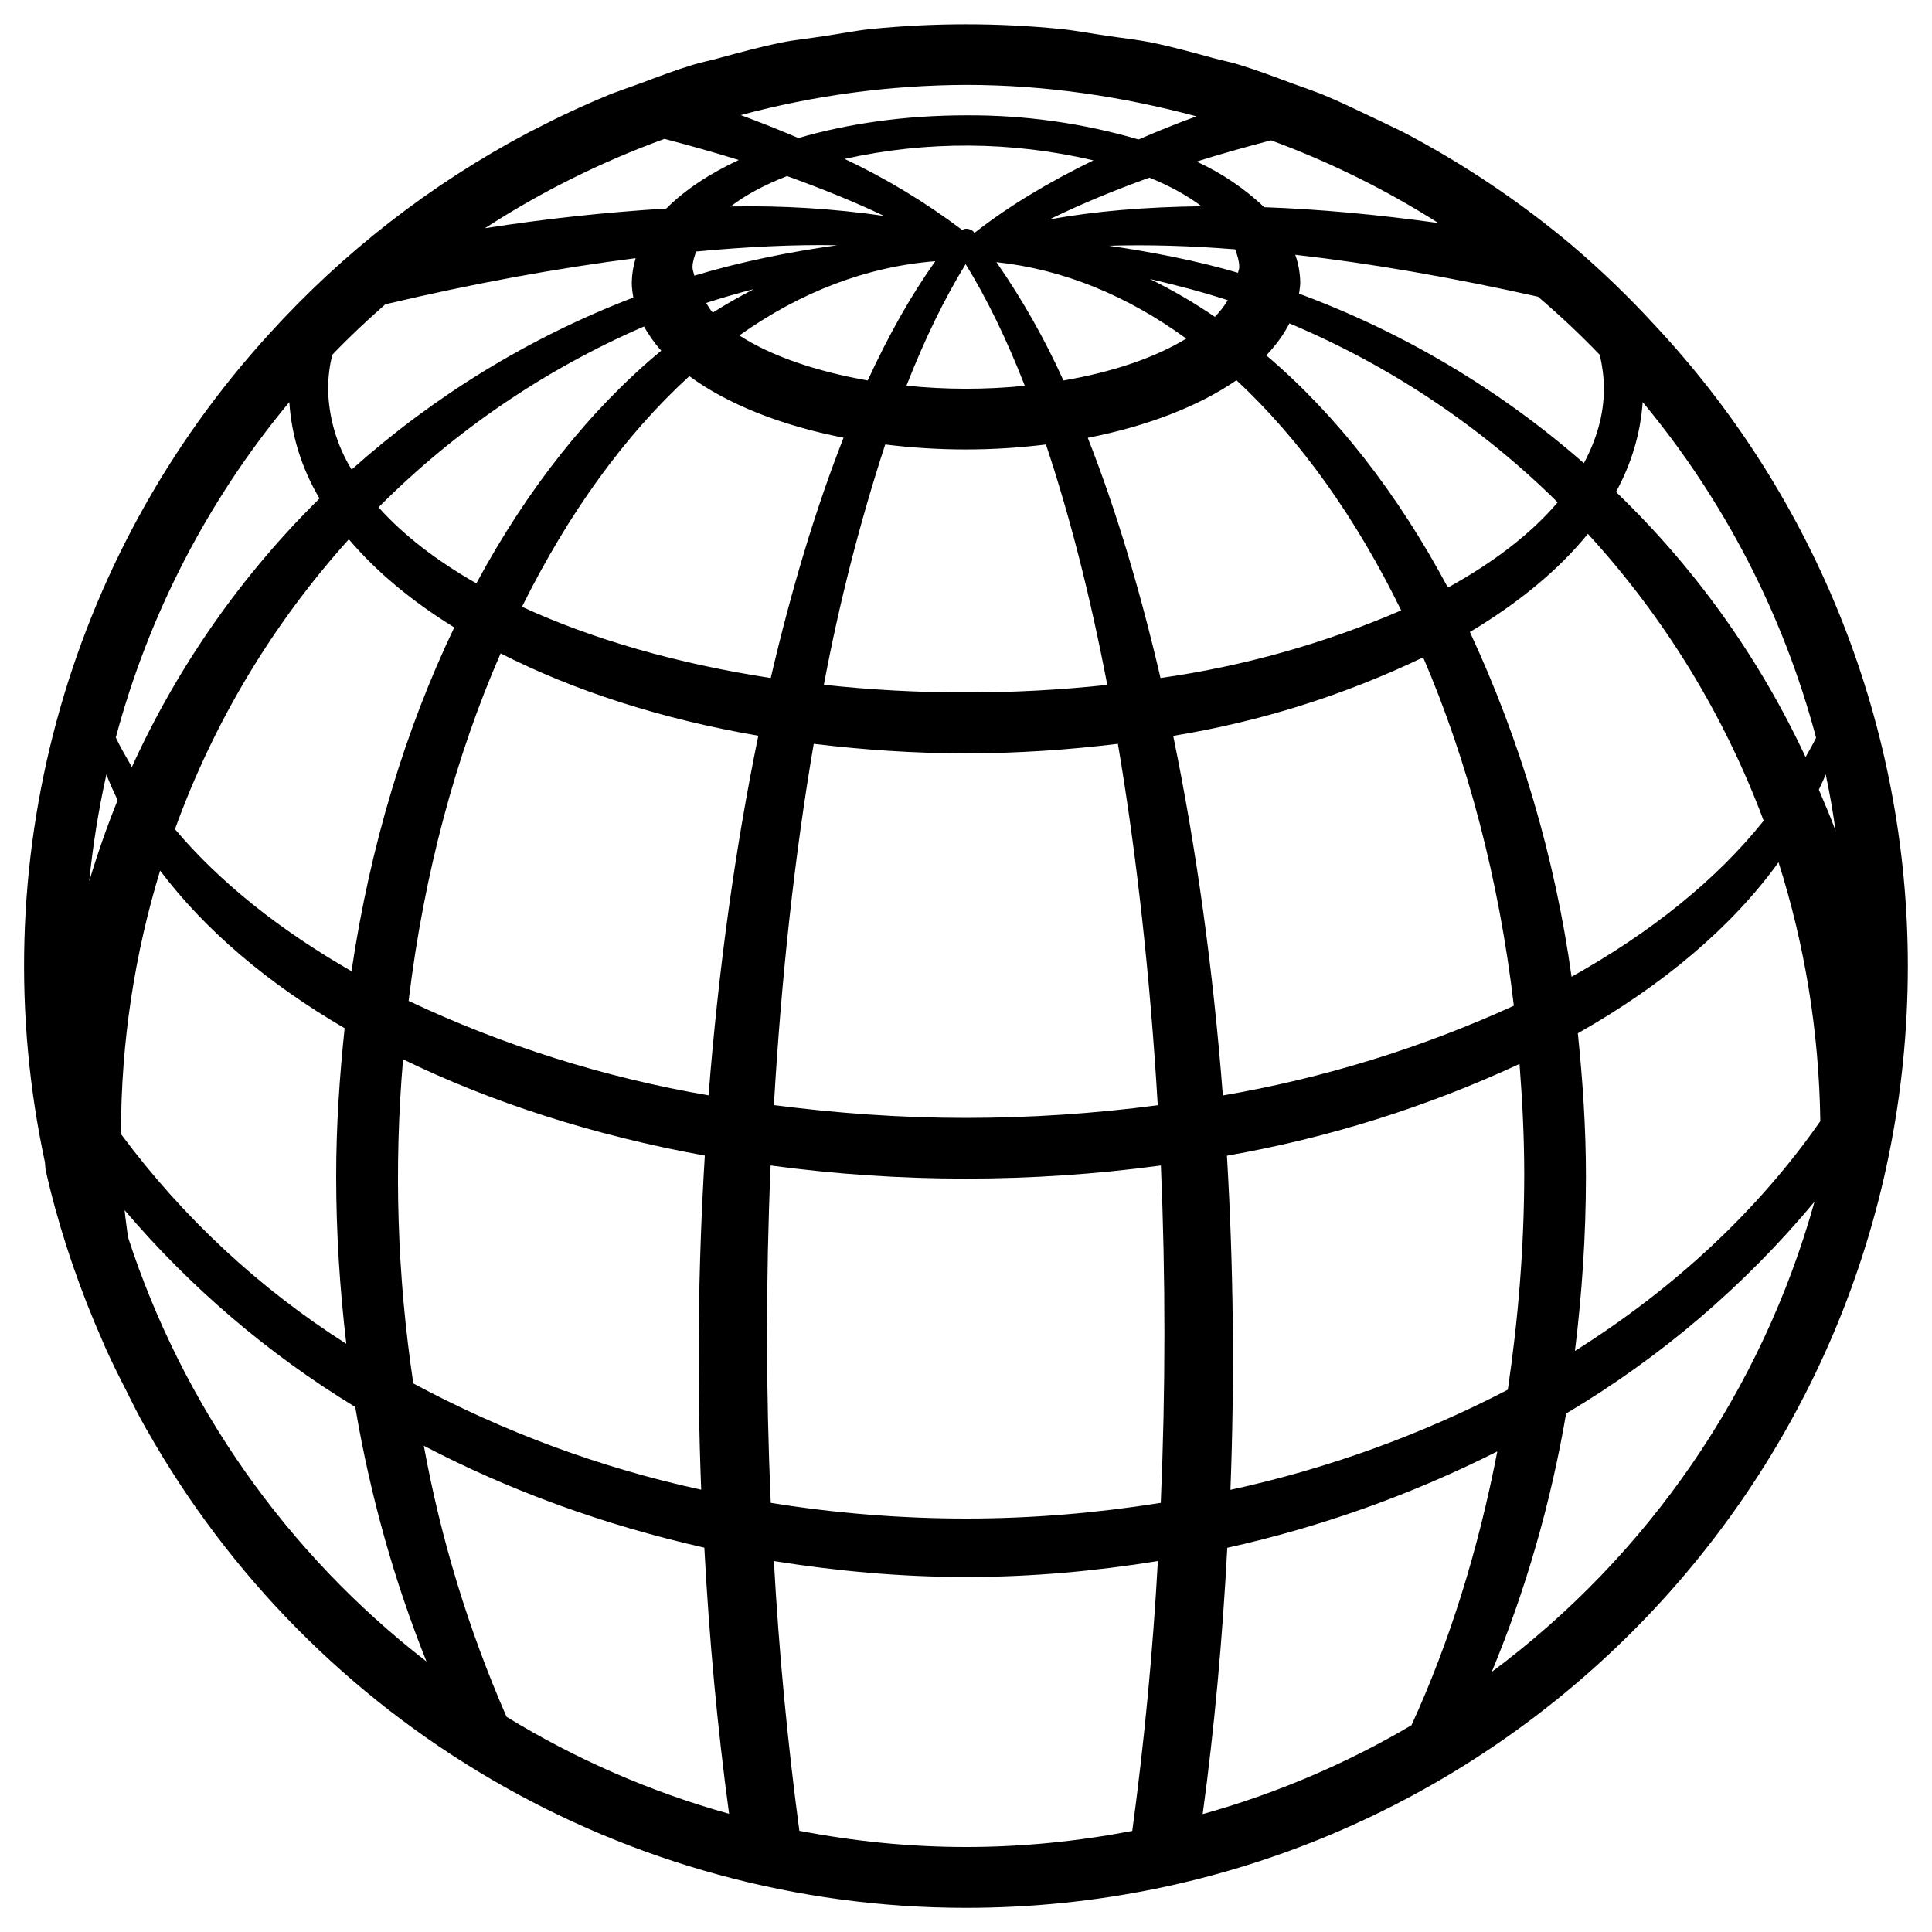
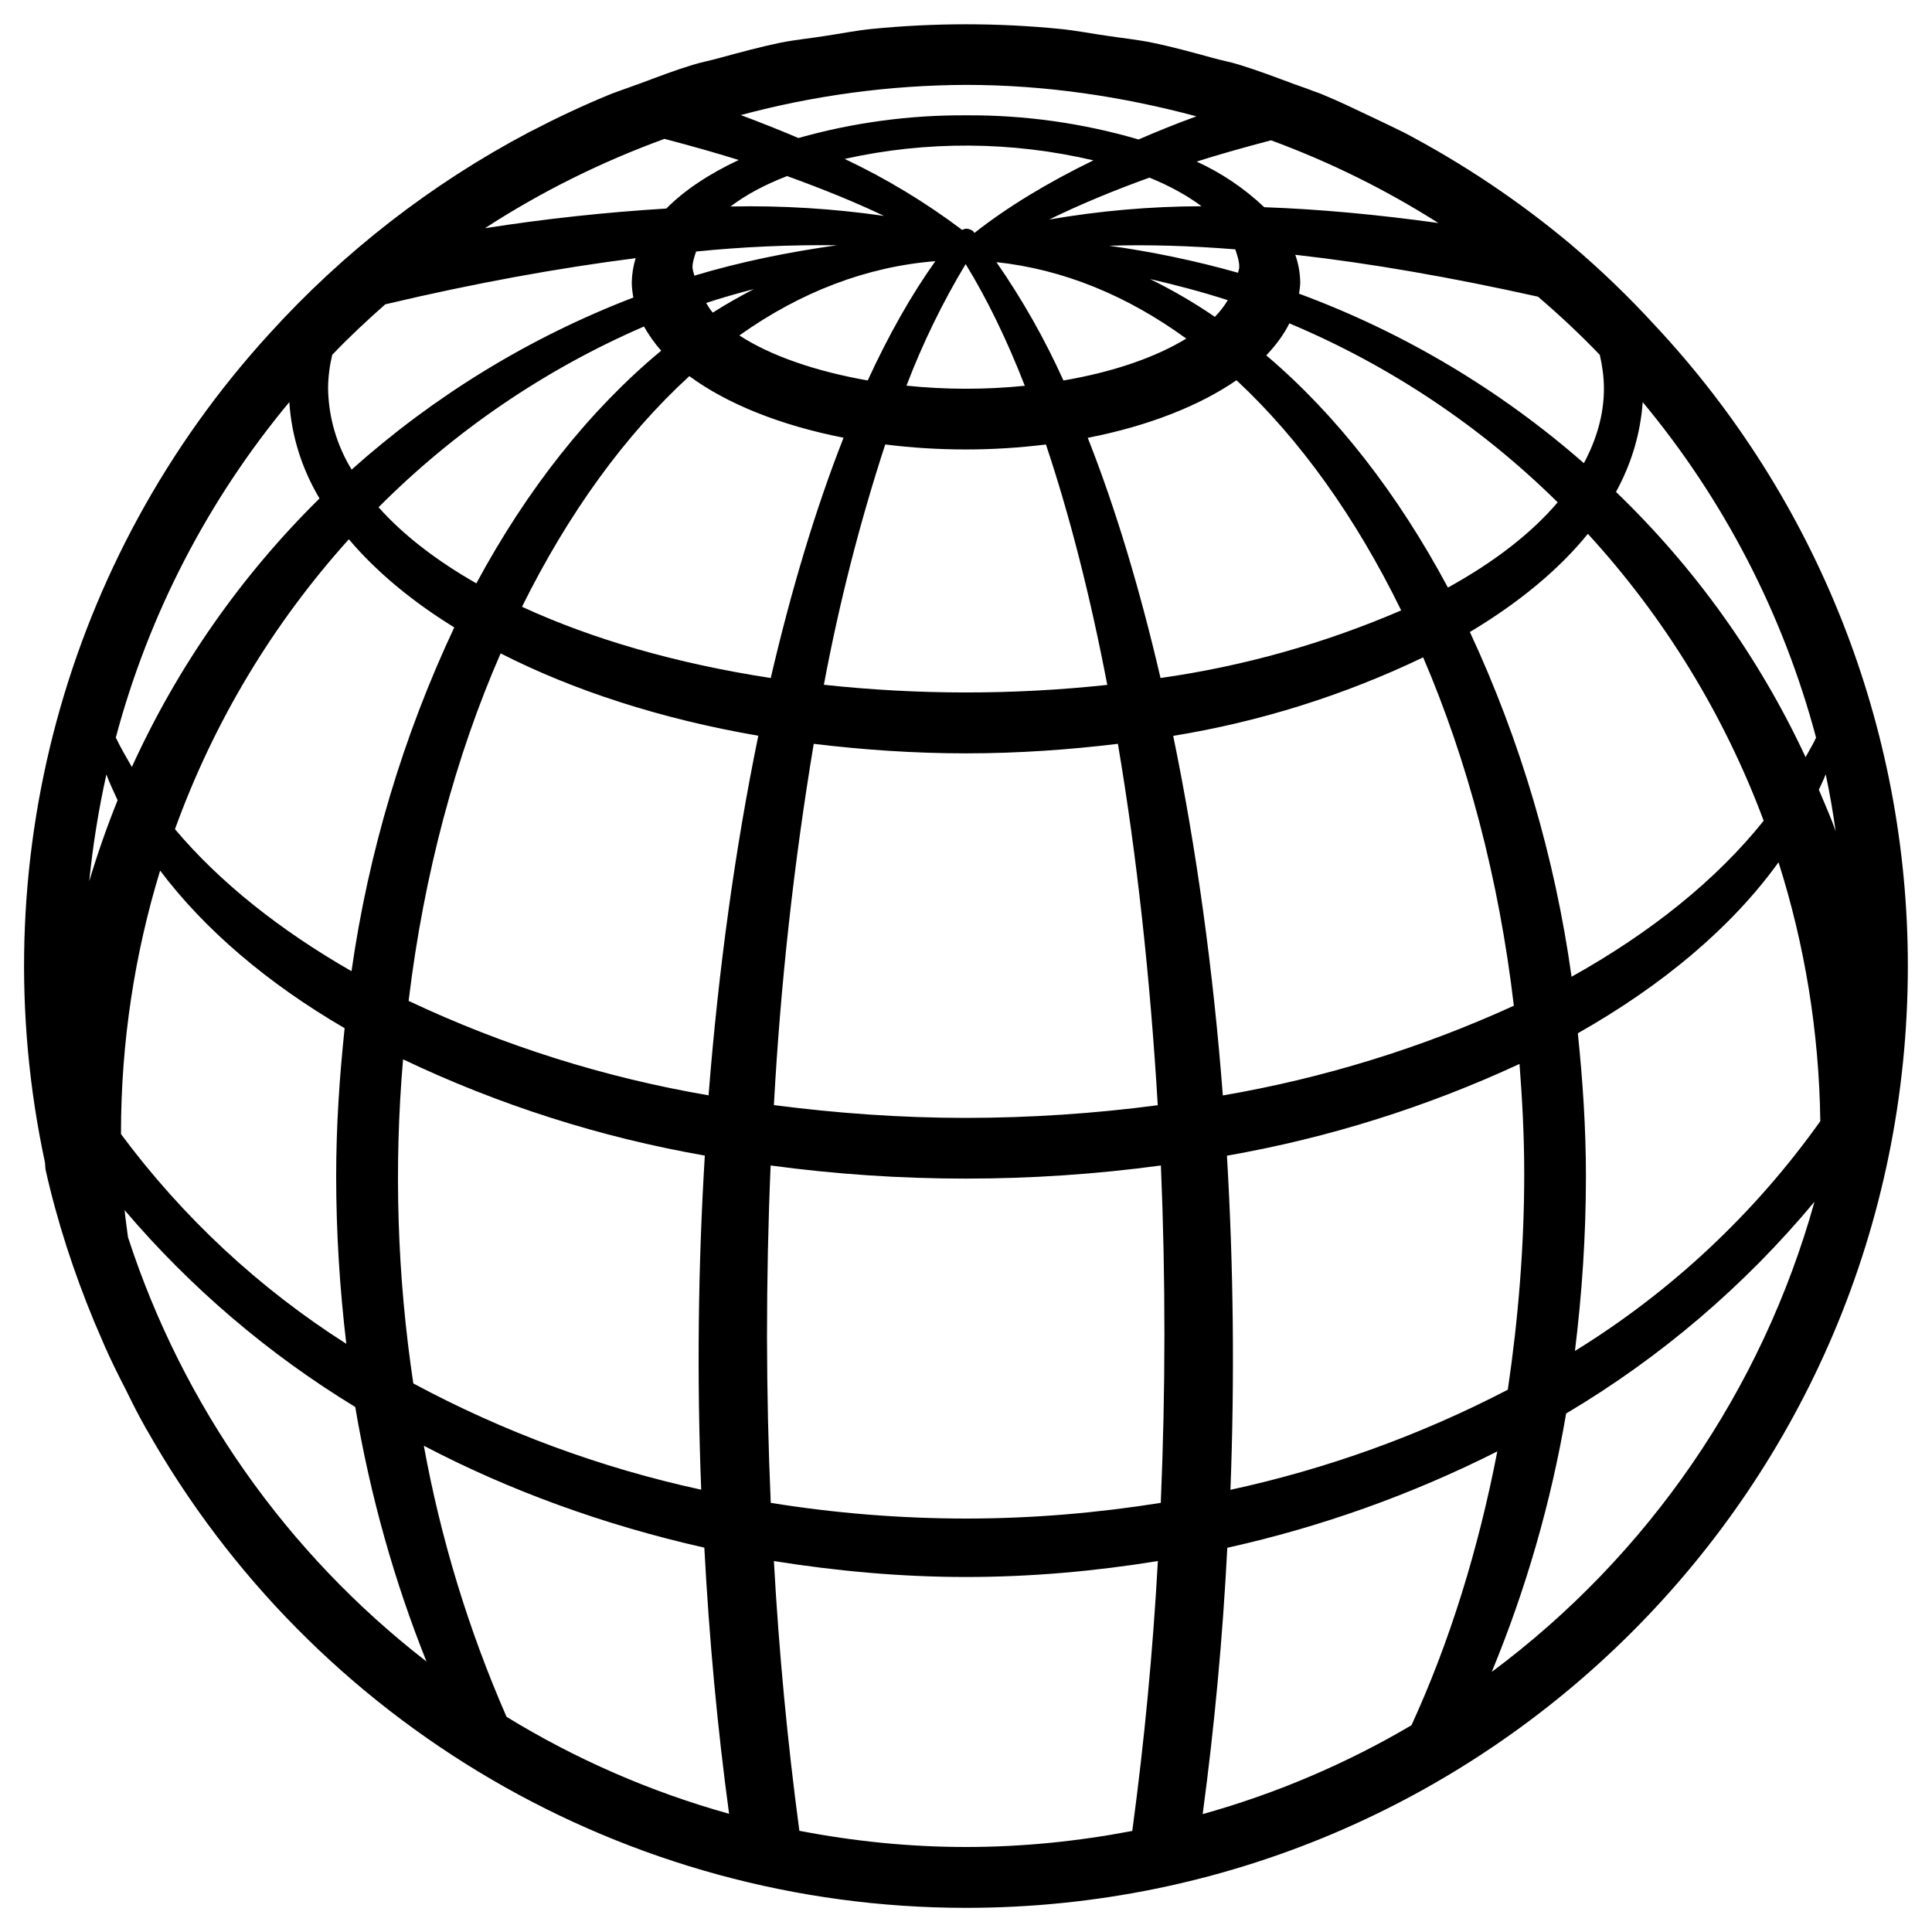
- <svg xmlns="http://www.w3.org/2000/svg" id="icons" viewBox="0 0 16 16">
-   <path d="M13.704 2.693a7.64 7.64 0 0 0-.686-.661l-.002-.002a7.829 7.829 0 0 0-1.397-.937c-.012-.006-.024-.01-.033-.016-.08-.04-.16-.076-.238-.114-.13-.061-.257-.124-.39-.178-.034-.015-.07-.026-.106-.04-.045-.018-.09-.032-.136-.049-.148-.055-.298-.112-.45-.159-.072-.023-.146-.036-.218-.056C9.88.435 9.712.388 9.54.353 9.418.328 9.29.315 9.165.296 9.038.278 8.912.253 8.784.24a7.914 7.914 0 0 0-1.568 0c-.128.013-.252.038-.378.057-.125.02-.253.032-.377.057-.173.036-.341.082-.51.128-.072.02-.146.034-.217.056-.142.043-.28.096-.419.148l-.167.06c-.036.014-.072.025-.107.04a7.816 7.816 0 0 0-.626.292l-.034.017a7.849 7.849 0 0 0-2.154 1.673A7.758 7.758 0 0 0 .372 9.625l.005.06c.096.43.234.852.403 1.26l.091.212c.054.121.112.238.173.356.051.104.103.208.16.308l.008.016.002.001A7.793 7.793 0 0 0 8 15.8 7.8 7.8 0 0 0 15.8 8a7.764 7.764 0 0 0-2.096-5.307zM9.96 15.024c.098-.718.164-1.455.204-2.206a9.574 9.574 0 0 0 2.236-.798c-.157.812-.395 1.58-.711 2.268a7.254 7.254 0 0 1-1.73.736zm.23-2.686a28.52 28.52 0 0 0-.029-2.767 9.752 9.752 0 0 0 2.423-.76c.023.297.039.6.039.909 0 .607-.05 1.207-.136 1.789a9.214 9.214 0 0 1-2.297.829zm-5.995 1.88a10.13 10.13 0 0 1-.685-2.245c.706.37 1.49.656 2.323.844.04.753.108 1.49.205 2.204a7.262 7.262 0 0 1-1.843-.803zm-.772-2.76a11.474 11.474 0 0 1-.085-2.685c.728.354 1.573.629 2.499.797a27.671 27.671 0 0 0-.03 2.767 9.132 9.132 0 0 1-2.384-.88zM2.396 3.33c.018.276.1.545.25.798a7.467 7.467 0 0 0-1.554 2.224c-.046-.081-.094-.161-.133-.244a7.284 7.284 0 0 1 1.437-2.778zM15.04 6.109c-.025.055-.058.107-.087.161a7.354 7.354 0 0 0-1.57-2.196c.13-.238.203-.487.221-.744a7.271 7.271 0 0 1 1.436 2.779zm.08.305c.033.154.06.311.082.47-.04-.117-.092-.23-.139-.344.018-.041.04-.083.056-.126zM5.735 2.213c0-.045.016-.088.03-.13.415-.039.809-.059 1.167-.052-.405.057-.8.137-1.182.252-.004-.023-.015-.045-.015-.07zm-.216-.486a16.03 16.03 0 0 0-1.503.163c.462-.3.96-.548 1.487-.74.212.056.42.114.615.175-.246.115-.449.25-.6.402zm.996-.27c.293.106.563.215.806.331A7.794 7.794 0 0 0 6.05 1.71c.125-.095.28-.179.466-.251zm3.748.756c0 .016-.008.03-.01.046-.345-.101-.704-.17-1.069-.224.32-.01.673 0 1.046.03.016.048.033.096.033.148zm-4.554.902c.31.229.755.408 1.277.51-.232.59-.433 1.26-.603 1.99-.783-.12-1.484-.324-2.06-.59.383-.773.853-1.423 1.386-1.91zm2.543-.944c.553.059 1.083.277 1.572.633-.255.156-.606.277-1.017.347a6.184 6.184 0 0 0-.555-.98zm.235 1.024a4.837 4.837 0 0 1-.98-.001c.151-.386.315-.722.49-1.007.175.285.339.62.49 1.008zm-1.3-.044c-.433-.076-.806-.205-1.064-.373.506-.36 1.054-.57 1.623-.615-.2.281-.386.61-.56.988zm.145.53a5.378 5.378 0 0 0 1.33 0c.196.586.367 1.254.508 1.991a10.937 10.937 0 0 1-2.347-.001 15.79 15.79 0 0 1 .508-1.99zm1.676-.055c.497-.097.923-.264 1.232-.477.525.488.989 1.138 1.364 1.906a7.797 7.797 0 0 1-1.993.56c-.17-.73-.37-1.4-.603-1.99zm1.478-.682c.08-.085.146-.173.192-.266A7.042 7.042 0 0 1 12.9 4.16c-.22.259-.53.497-.909.706-.415-.776-.923-1.43-1.503-1.922zm-.425-.32a4.321 4.321 0 0 0-.537-.313c.218.05.434.107.644.175a.741.741 0 0 1-.107.138zM9.91 1.338c.196-.062.403-.12.616-.176.489.18.953.41 1.386.685-.504-.07-.988-.115-1.442-.131a2.063 2.063 0 0 0-.56-.378zm.039.37c-.459.006-.884.04-1.26.11.25-.122.527-.238.83-.347.17.069.314.149.43.236zm-1.878.22c-.001-.002-.003 0-.005-.003-.004-.003-.004-.01-.008-.011a.093.093 0 0 0-.056-.02h-.003c-.011 0-.02.007-.031.01a5.576 5.576 0 0 0-.973-.588 4.623 4.623 0 0 1 2.06.012c-.38.185-.712.386-.984.6zm-1.828.466c-.114.06-.228.123-.34.195-.023-.025-.036-.051-.055-.08.13-.043.262-.08.395-.115zm-.767.51c-.59.489-1.11 1.145-1.531 1.927-.33-.188-.605-.4-.81-.63a7.066 7.066 0 0 1 2.198-1.497c.04.069.085.136.143.2zM3.762 5.196c-.402.84-.696 1.803-.851 2.847-.593-.34-1.091-.736-1.462-1.176a7.286 7.286 0 0 1 1.44-2.401c.226.267.52.512.873.73zm.384.215c.6.306 1.326.543 2.134.682-.191.928-.33 1.935-.412 2.978a9.62 9.62 0 0 1-2.484-.782c.127-1.053.391-2.029.762-2.878zm2.592.749c.406.049.828.079 1.262.079.433 0 .853-.03 1.258-.079.156.922.267 1.931.33 2.993A12.27 12.27 0 0 1 8 9.258c-.547 0-1.079-.04-1.591-.106.062-1.062.172-2.07.33-2.992zm2.978-.066a7.61 7.61 0 0 0 2.07-.65c.366.853.627 1.83.751 2.885a9.775 9.775 0 0 1-2.41.743c-.08-1.043-.22-2.05-.411-2.978zm2.457-.86c.401-.24.734-.513.977-.813a7.285 7.285 0 0 1 1.456 2.376c-.39.488-.933.925-1.591 1.292a10.07 10.07 0 0 0-.842-2.855zm1.11-2.015c0 .214-.061.42-.166.617a7.558 7.558 0 0 0-2.359-1.404c.004-.03.01-.062.01-.093a.722.722 0 0 0-.041-.229c.622.07 1.297.188 2.01.347.179.153.35.313.512.482.021.092.034.186.034.28zM9.907.964c-.166.06-.325.125-.478.191A4.977 4.977 0 0 0 8 .955c-.508 0-.979.069-1.388.188a11.33 11.33 0 0 0-.477-.19A7.29 7.29 0 0 1 8 .703c.66 0 1.298.097 1.907.26zM3.192 2.52c.734-.174 1.429-.3 2.072-.382a.746.746 0 0 0-.032.2c0 .043.006.084.013.126-.87.334-1.656.82-2.333 1.425a1.329 1.329 0 0 1-.195-.67c0-.095.013-.19.034-.28.14-.147.287-.284.44-.419zM.974 6.627a7.697 7.697 0 0 0-.235.671c.03-.3.078-.596.142-.884.027.071.06.143.093.213zm.028 2.756c0-.755.114-1.486.324-2.173.37.49.889.933 1.528 1.305-.042.401-.07.807-.07 1.226 0 .47.03.934.084 1.388a7.015 7.015 0 0 1-1.866-1.737v-.009zm5.35 1.688c0-.48.01-.954.03-1.419a12.065 12.065 0 0 0 3.232 0 32.843 32.843 0 0 1-.001 2.794c-.522.083-1.06.13-1.613.13a10.21 10.21 0 0 1-1.617-.13 32.767 32.767 0 0 1-.031-1.375zm6.715-2.514c.705-.399 1.276-.88 1.662-1.416.215.676.336 1.397.346 2.144-.512.735-1.204 1.382-2.032 1.903.058-.473.091-.955.091-1.447 0-.403-.027-.796-.067-1.184zM1.06 10.247c-.009-.075-.021-.15-.028-.225a7.905 7.905 0 0 0 1.91 1.63c.125.74.325 1.446.59 2.108a7.299 7.299 0 0 1-2.472-3.514zm5.56 4.915a28.925 28.925 0 0 1-.211-2.234c.516.082 1.046.132 1.592.132.545 0 1.073-.049 1.588-.132a28.432 28.432 0 0 1-.212 2.235c-.446.085-.904.133-1.376.133s-.934-.048-1.38-.134zm5.734-1.316c.277-.668.487-1.386.616-2.14a7.961 7.961 0 0 0 2.057-1.754 7.297 7.297 0 0 1-2.673 3.894z" />
+ <svg xmlns="http://www.w3.org/2000/svg" viewBox="0 0 16 16">
+   <path d="M13.704 2.693a7.64 7.64 0 0 0-.686-.661l-.002-.002a7.829 7.829 0 0 0-1.397-.937c-.012-.006-.024-.01-.033-.016-.08-.04-.16-.076-.238-.114-.13-.061-.257-.124-.39-.178-.034-.015-.07-.026-.106-.04-.045-.018-.09-.032-.136-.049-.148-.055-.298-.112-.45-.159-.072-.023-.146-.036-.218-.056C9.88.435 9.712.388 9.54.353 9.418.328 9.29.315 9.165.296 9.038.278 8.912.253 8.784.24a7.914 7.914 0 0 0-1.568 0c-.128.013-.252.038-.378.057-.125.02-.253.032-.377.057-.173.036-.341.082-.51.128-.072.02-.146.034-.217.056-.142.043-.28.096-.419.148l-.167.06c-.036.014-.072.025-.107.04a7.816 7.816 0 0 0-.626.292l-.034.017a7.849 7.849 0 0 0-2.154 1.673A7.758 7.758 0 0 0 .372 9.625l.005.06c.096.43.234.852.403 1.26l.091.212c.054.121.112.238.173.356.051.104.103.208.16.308l.008.016.002.001A7.793 7.793 0 0 0 8 15.8 7.8 7.8 0 0 0 15.8 8a7.764 7.764 0 0 0-2.096-5.307zM9.96 15.024a26.92 26.92 0 0 0 .204-2.206 9.574 9.574 0 0 0 2.236-.798c-.157.812-.395 1.58-.711 2.268a7.254 7.254 0 0 1-1.73.736zm.23-2.686a28.52 28.52 0 0 0-.029-2.767 9.752 9.752 0 0 0 2.423-.76c.023.297.039.6.039.909 0 .607-.05 1.207-.136 1.789a9.214 9.214 0 0 1-2.297.829zm-5.995 1.88a10.13 10.13 0 0 1-.685-2.245c.706.37 1.49.656 2.323.844.04.753.108 1.49.205 2.204a7.262 7.262 0 0 1-1.843-.803zm-.772-2.76a11.474 11.474 0 0 1-.085-2.685 9.693 9.693 0 0 0 2.499.797 27.671 27.671 0 0 0-.03 2.767 9.132 9.132 0 0 1-2.384-.88zM2.396 3.33c.018.276.1.545.25.798a7.467 7.467 0 0 0-1.554 2.224c-.046-.081-.094-.161-.133-.244A7.284 7.284 0 0 1 2.396 3.33zM15.04 6.109c-.025.055-.058.107-.087.161a7.354 7.354 0 0 0-1.57-2.196c.13-.238.203-.487.221-.744a7.271 7.271 0 0 1 1.436 2.779zm.08.305c.033.154.06.311.082.47-.04-.117-.092-.23-.139-.344.018-.041.04-.083.056-.126zM5.735 2.213c0-.045.016-.088.03-.13a10.47 10.47 0 0 1 1.167-.052c-.405.057-.8.137-1.182.252-.004-.023-.015-.045-.015-.07zm-.216-.486a16.03 16.03 0 0 0-1.503.163c.462-.3.96-.548 1.487-.74.212.056.42.114.615.175-.246.115-.449.25-.6.402zm.996-.27c.293.106.563.215.806.331A7.794 7.794 0 0 0 6.05 1.71c.125-.095.28-.179.466-.251zm3.748.756c0 .016-.008.03-.01.046a7.946 7.946 0 0 0-1.069-.224c.32-.01.673 0 1.046.03.016.048.033.096.033.148zm-4.554.902c.31.229.755.408 1.277.51-.232.59-.433 1.26-.603 1.99-.783-.12-1.484-.324-2.06-.59.383-.773.853-1.423 1.386-1.91zm2.543-.944c.553.059 1.083.277 1.572.633-.255.156-.606.277-1.017.347a6.184 6.184 0 0 0-.555-.98zm.235 1.024a4.837 4.837 0 0 1-.98-.001 6.35 6.35 0 0 1 .49-1.007c.175.285.339.62.49 1.008zm-1.3-.044c-.433-.076-.806-.205-1.064-.373.506-.36 1.054-.57 1.623-.615-.2.281-.386.61-.56.988zm.145.53a5.378 5.378 0 0 0 1.33 0c.196.586.367 1.254.508 1.991a10.937 10.937 0 0 1-2.347-.001 15.79 15.79 0 0 1 .508-1.99zm1.676-.055c.497-.097.923-.264 1.232-.477.525.488.989 1.138 1.364 1.906a7.797 7.797 0 0 1-1.993.56c-.17-.73-.37-1.4-.603-1.99zm1.478-.682c.08-.085.146-.173.192-.266A7.042 7.042 0 0 1 12.9 4.16c-.22.259-.53.497-.909.706-.415-.776-.923-1.43-1.503-1.922zm-.425-.32a4.321 4.321 0 0 0-.537-.313c.218.05.434.107.644.175a.741.741 0 0 1-.107.138zM9.91 1.338c.196-.062.403-.12.616-.176.489.18.953.41 1.386.685-.504-.07-.988-.115-1.442-.131a2.063 2.063 0 0 0-.56-.378zm.039.37a7.51 7.51 0 0 0-1.26.11c.25-.122.527-.238.83-.347.17.069.314.149.43.236zm-1.878.22c-.001-.002-.003 0-.005-.003-.004-.003-.004-.01-.008-.011a.093.093 0 0 0-.056-.02h-.003c-.011 0-.02.007-.031.01a5.576 5.576 0 0 0-.973-.588 4.623 4.623 0 0 1 2.06.012c-.38.185-.712.386-.984.6zm-1.828.466c-.114.06-.228.123-.34.195-.023-.025-.036-.051-.055-.08.13-.043.262-.08.395-.115zm-.767.51c-.59.489-1.11 1.145-1.531 1.927-.33-.188-.605-.4-.81-.63a7.066 7.066 0 0 1 2.198-1.497c.04.069.085.136.143.2zM3.762 5.196a10.02 10.02 0 0 0-.851 2.847c-.593-.34-1.091-.736-1.462-1.176a7.286 7.286 0 0 1 1.44-2.401c.226.267.52.512.873.73zm.384.215c.6.306 1.326.543 2.134.682-.191.928-.33 1.935-.412 2.978a9.62 9.62 0 0 1-2.484-.782c.127-1.053.391-2.029.762-2.878zm2.592.749c.406.049.828.079 1.262.079.433 0 .853-.03 1.258-.079.156.922.267 1.931.33 2.993A12.27 12.27 0 0 1 8 9.258c-.547 0-1.079-.04-1.591-.106a27.26 27.26 0 0 1 .33-2.992zm2.978-.066a7.61 7.61 0 0 0 2.07-.65c.366.853.627 1.83.751 2.885a9.775 9.775 0 0 1-2.41.743c-.08-1.043-.22-2.05-.411-2.978zm2.457-.86c.401-.24.734-.513.977-.813a7.285 7.285 0 0 1 1.456 2.376c-.39.488-.933.925-1.591 1.292a10.07 10.07 0 0 0-.842-2.855zm1.11-2.015c0 .214-.061.42-.166.617a7.558 7.558 0 0 0-2.359-1.404c.004-.03.01-.062.01-.093a.722.722 0 0 0-.041-.229c.622.07 1.297.188 2.01.347.179.153.35.313.512.482.021.092.034.186.034.28zM9.907.964c-.166.06-.325.125-.478.191A4.977 4.977 0 0 0 8 .955a5 5 0 0 0-1.388.188 11.33 11.33 0 0 0-.477-.19A7.29 7.29 0 0 1 8 .703c.66 0 1.298.097 1.907.26zM3.192 2.52c.734-.174 1.429-.3 2.072-.382a.746.746 0 0 0-.032.2c0 .043.006.084.013.126-.87.334-1.656.82-2.333 1.425a1.329 1.329 0 0 1-.195-.67c0-.095.013-.19.034-.28.14-.147.287-.284.44-.419zM.974 6.627a7.697 7.697 0 0 0-.235.671c.03-.3.078-.596.142-.884.027.071.06.143.093.213zm.028 2.756c0-.755.114-1.486.324-2.173.37.49.889.933 1.528 1.305-.042.401-.07.807-.07 1.226 0 .47.03.934.084 1.388a7.015 7.015 0 0 1-1.866-1.737v-.009zm5.35 1.688c0-.48.01-.954.03-1.419a12.065 12.065 0 0 0 3.232 0 32.843 32.843 0 0 1-.001 2.794c-.522.083-1.06.13-1.613.13a10.21 10.21 0 0 1-1.617-.13 32.767 32.767 0 0 1-.031-1.375zm6.715-2.514c.705-.399 1.276-.88 1.662-1.416.215.676.336 1.397.346 2.144a7.007 7.007 0 0 1-2.032 1.903c.058-.473.091-.955.091-1.447 0-.403-.027-.796-.067-1.184zM1.06 10.247c-.009-.075-.021-.15-.028-.225a7.905 7.905 0 0 0 1.91 1.63c.125.74.325 1.446.59 2.108a7.299 7.299 0 0 1-2.472-3.514zm5.56 4.915a28.925 28.925 0 0 1-.211-2.234c.516.082 1.046.132 1.592.132.545 0 1.073-.049 1.588-.132a28.432 28.432 0 0 1-.212 2.235c-.446.085-.904.133-1.376.133s-.934-.048-1.38-.134zm5.734-1.316a9.986 9.986 0 0 0 .616-2.14 7.961 7.961 0 0 0 2.057-1.754 7.297 7.297 0 0 1-2.673 3.894z" />
  <path fill="none" d="M0 0h16v16H0z" />
</svg>
